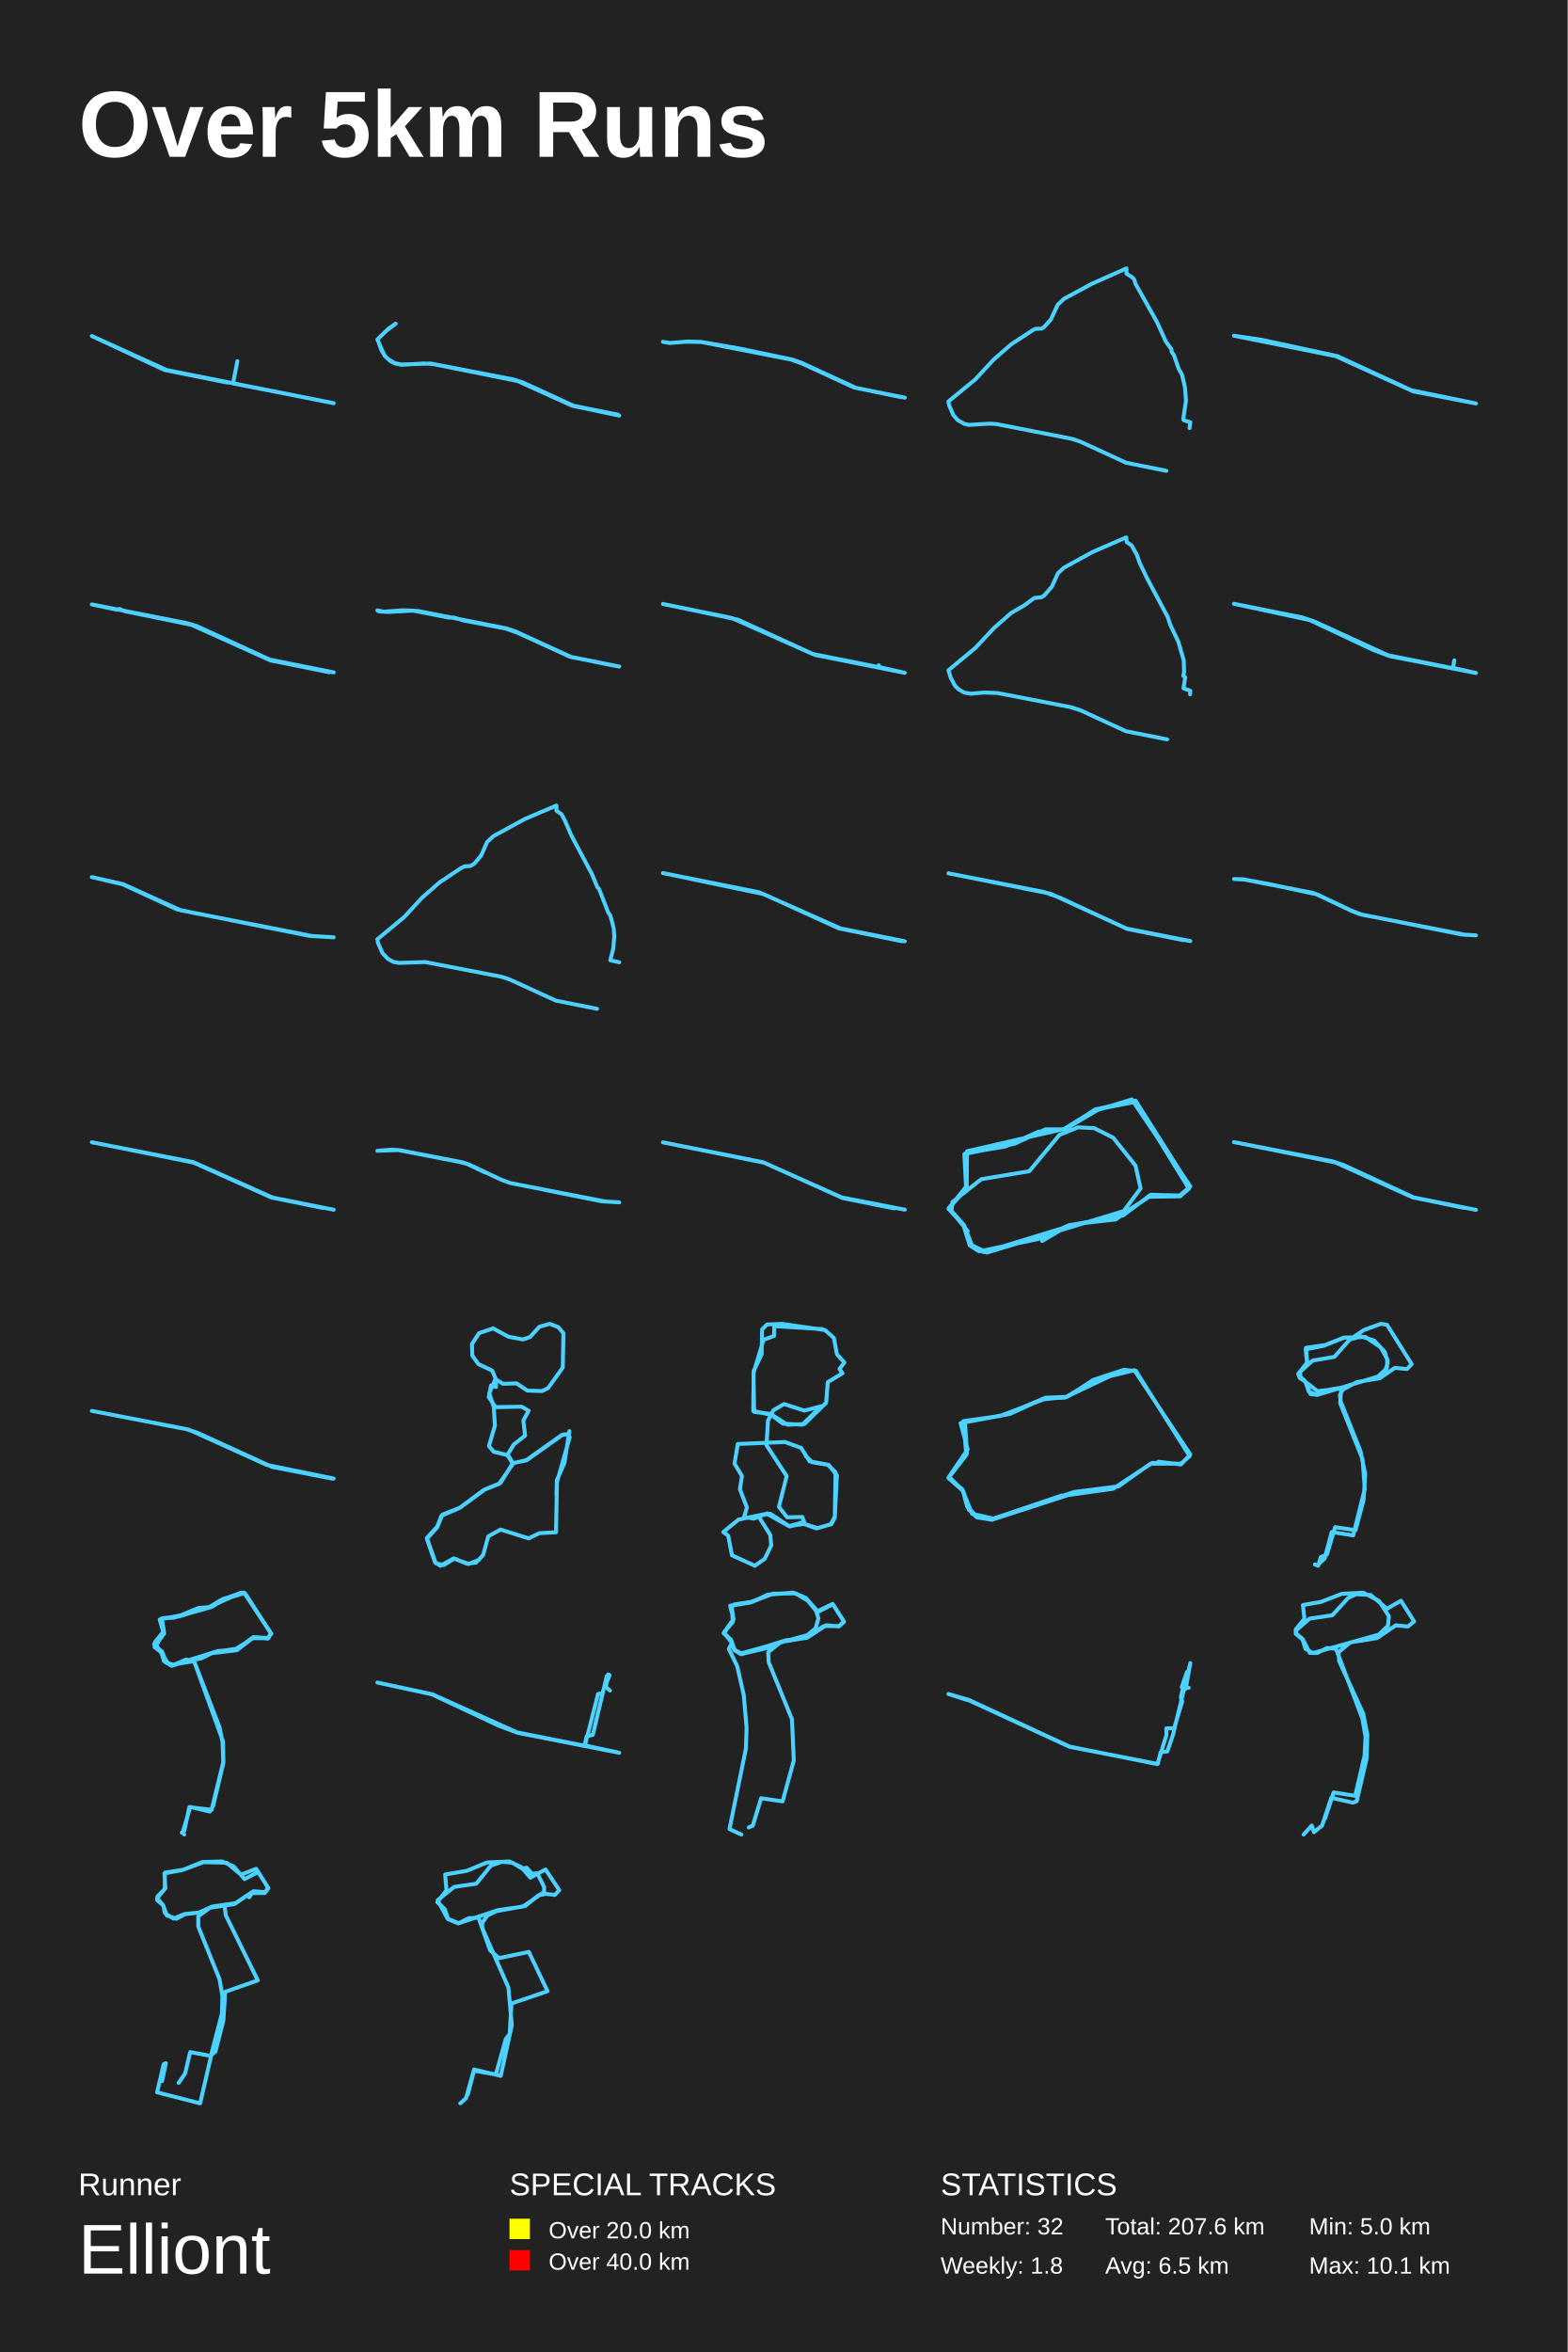
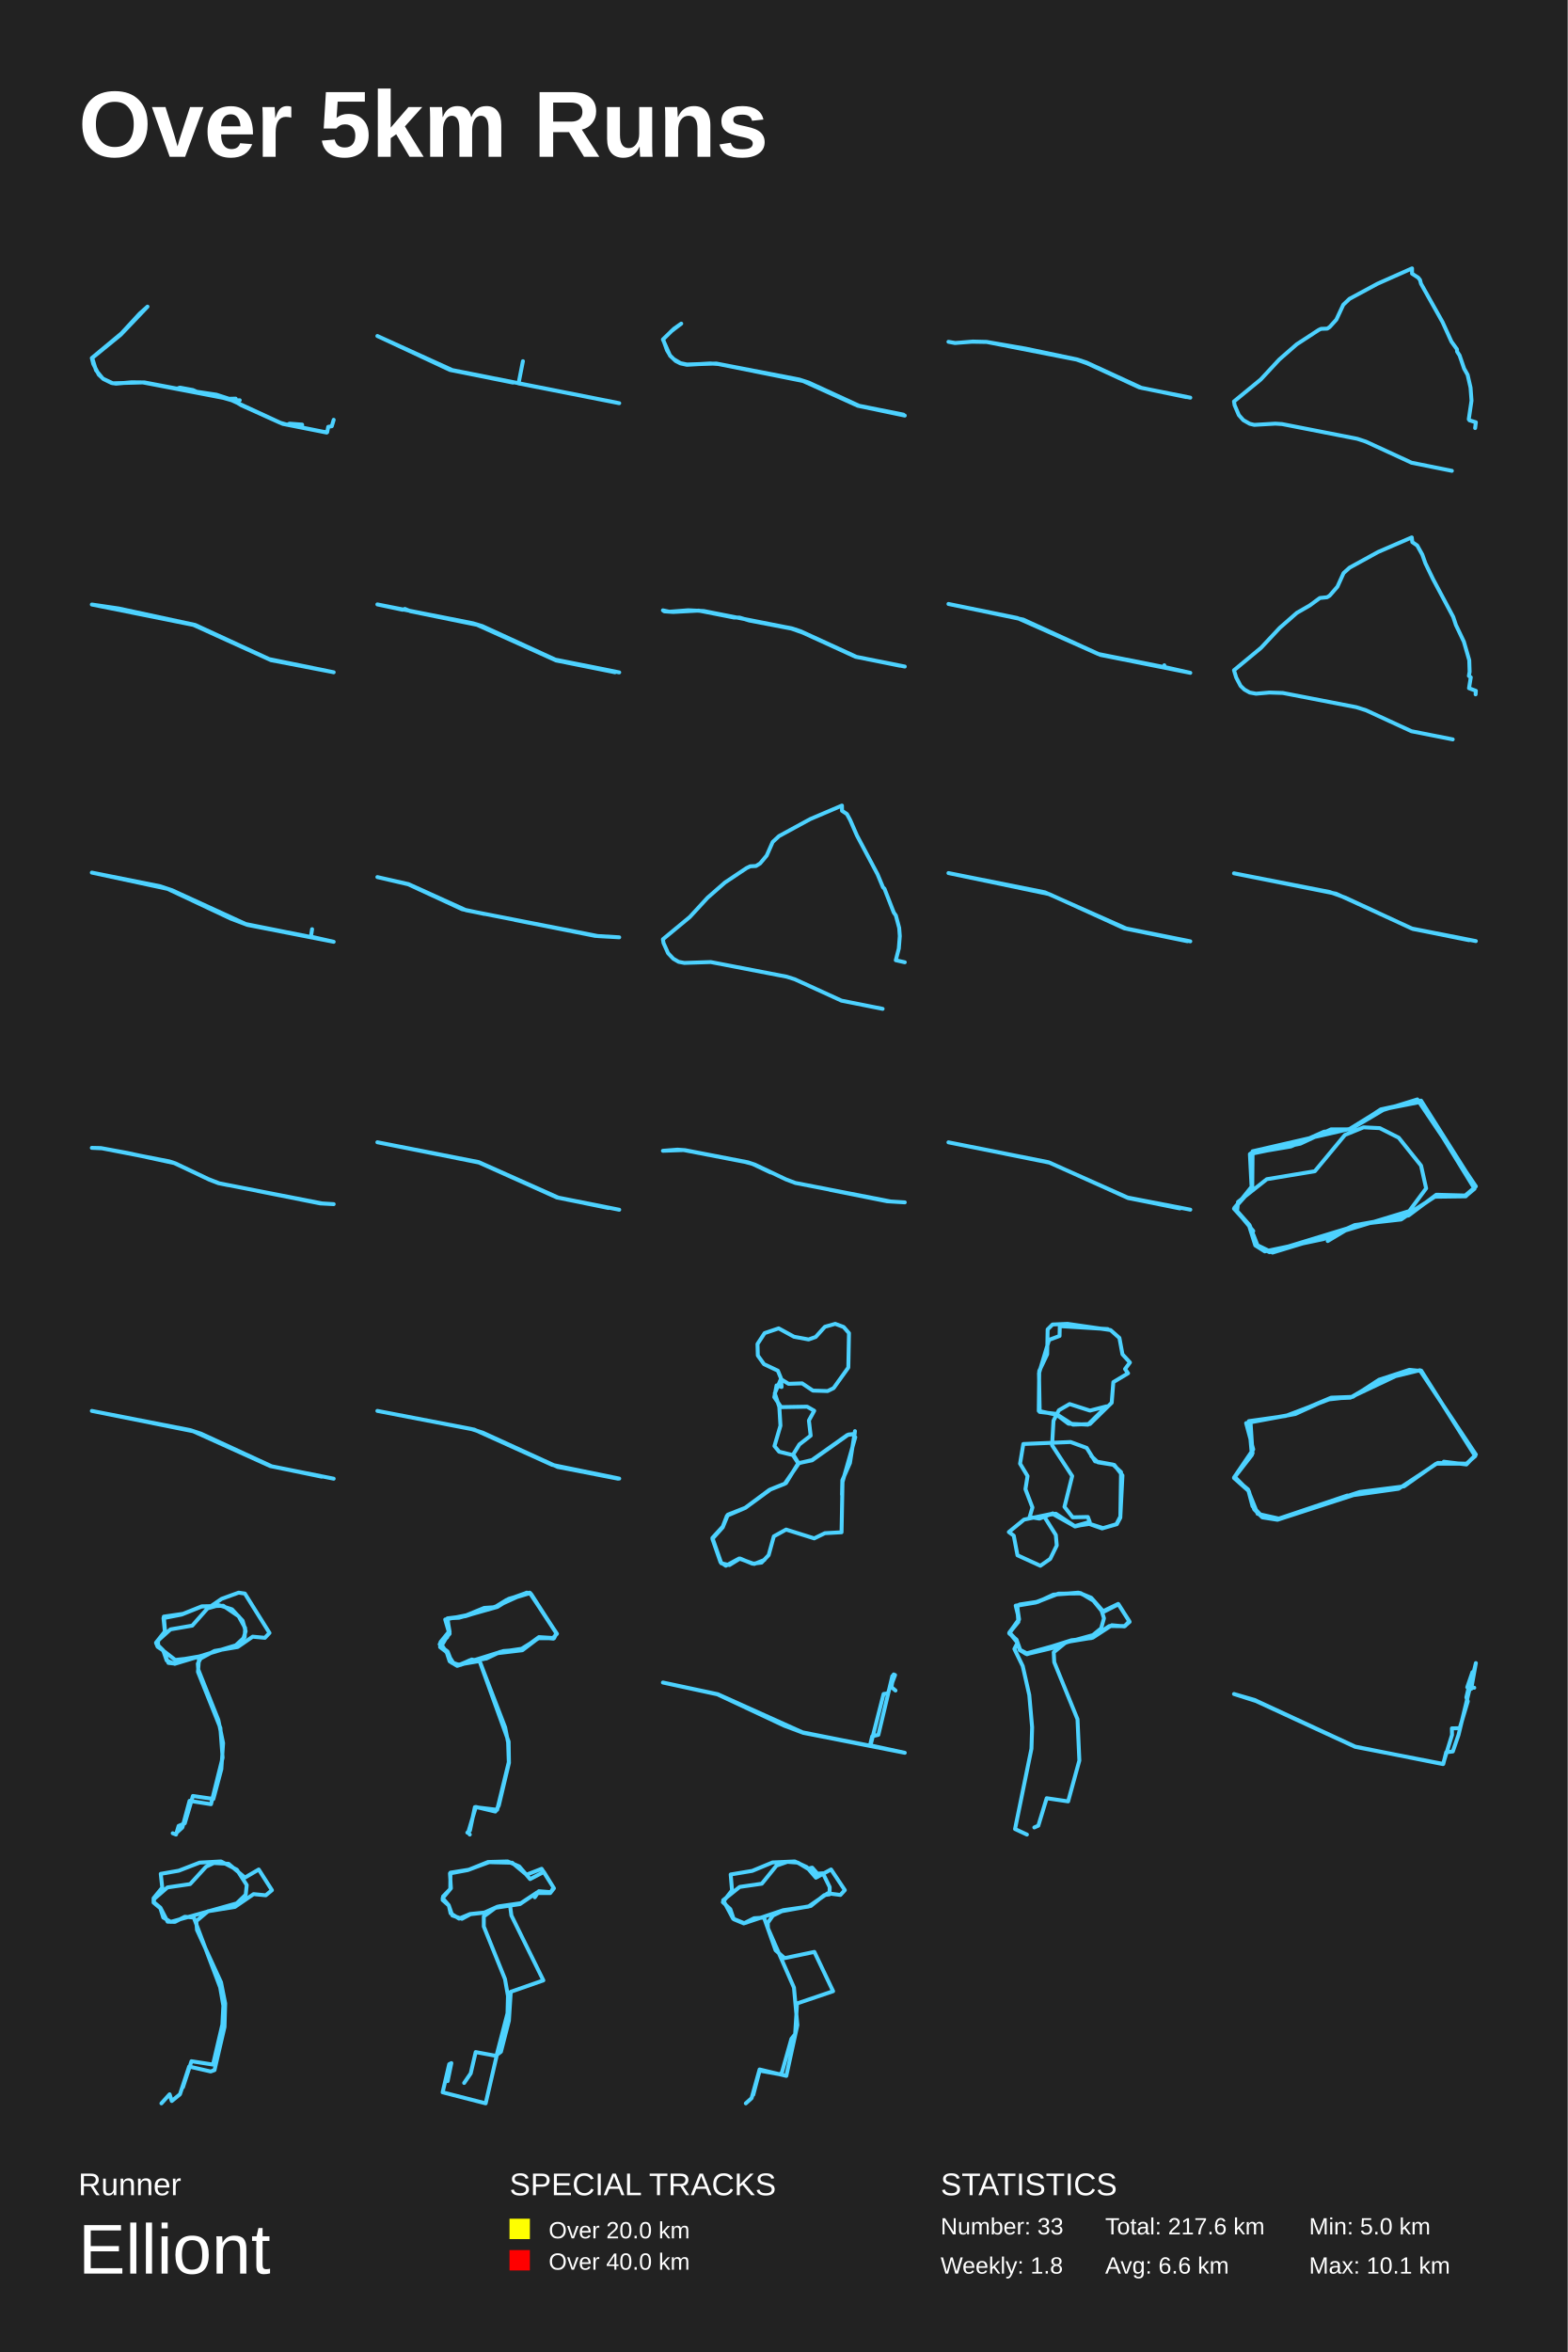
<svg xmlns="http://www.w3.org/2000/svg" baseProfile="full" height="300mm" version="1.1" viewBox="0,0,200,300" width="200mm">
  <defs />
  <rect fill="#222222" height="300" width="200" x="0" y="0" />
  <text fill="#FFFFFF" style="font-size:12px; font-family:Arial; font-weight:bold;" x="10" y="20">Over 5km Runs</text>
  <text fill="#FFFFFF" style="font-size:4px; font-family:Arial" x="10" y="280">Runner</text>
  <text fill="#FFFFFF" style="font-size:9px; font-family:Arial" x="10" y="290">Elliont</text>
  <text fill="#FFFFFF" style="font-size:4px; font-family:Arial" x="65" y="280">SPECIAL TRACKS</text>
  <rect fill="yellow" height="2.6" width="2.6" x="65" y="283" />
  <text fill="#FFFFFF" style="font-size:3px; font-family:Arial" x="70" y="285.5">Over 20.0 km</text>
  <rect fill="red" height="2.6" width="2.6" x="65" y="287" />
  <text fill="#FFFFFF" style="font-size:3px; font-family:Arial" x="70" y="289.5">Over 40.0 km</text>
  <text fill="#FFFFFF" style="font-size:4px; font-family:Arial" x="120" y="280">STATISTICS</text>
-   <text fill="#FFFFFF" style="font-size:3px; font-family:Arial" x="120" y="285">Number: 32</text>
+   <text fill="#FFFFFF" style="font-size:3px; font-family:Arial" x="120" y="285">Number: 33</text>
  <text fill="#FFFFFF" style="font-size:3px; font-family:Arial" x="120" y="290">Weekly: 1.8</text>
-   <text fill="#FFFFFF" style="font-size:3px; font-family:Arial" x="141" y="285">Total: 207.6 km</text>
-   <text fill="#FFFFFF" style="font-size:3px; font-family:Arial" x="141" y="290">Avg: 6.5 km</text>
+   <text fill="#FFFFFF" style="font-size:3px; font-family:Arial" x="141" y="285">Total: 217.6 km</text>
+   <text fill="#FFFFFF" style="font-size:3px; font-family:Arial" x="141" y="290">Avg: 6.6 km</text>
  <text fill="#FFFFFF" style="font-size:3px; font-family:Arial" x="167" y="285">Min: 5.0 km</text>
  <text fill="#FFFFFF" style="font-size:3px; font-family:Arial" x="167" y="290">Max: 10.1 km</text>
-   <polyline fill="none" points="30.284,46.068 29.727,48.905 42.571,51.428 21.265,47.203 11.714,42.858 20.974,47.188 29.018,48.8" stroke="#4DD2FF" stroke-linecap="round" stroke-linejoin="round" stroke-width="0.5" />
-   <polyline fill="none" points="78.827,52.886 73.169,51.756 66.733,48.793 65.532,48.406 54.959,46.369 51.21,46.491 50.38,46.318 49.525,45.809 49.076,45.361 48.661,44.669 48.169,43.284 49.24,42.225 50.484,41.278 49.542,41.939 48.143,43.294 49.059,45.371 49.776,46.043 50.372,46.349 51.21,46.532 54.147,46.359 55.209,46.43 66.025,48.599 73.005,51.756 79.0,53.008" stroke="#4DD2FF" stroke-linecap="round" stroke-linejoin="round" stroke-width="0.5" />
-   <polyline fill="none" points="115.429,50.722 109.207,49.477 102.181,46.24 101.023,45.855 94.418,44.467 89.439,43.608 87.682,43.564 85.459,43.751 84.571,43.597 85.384,43.751 87.589,43.586 89.457,43.619 100.92,45.866 102.256,46.339 108.917,49.411 114.896,50.645" stroke="#4DD2FF" stroke-linecap="round" stroke-linejoin="round" stroke-width="0.5" />
-   <polyline fill="none" points="148.797,60.054 143.661,59.023 137.838,56.336 136.729,55.968 127.136,54.091 126.277,54.036 123.592,54.192 123.006,54.054 122.187,53.585 121.617,52.941 121.078,51.68 121.0,51.202 124.411,48.405 126.769,45.865 128.993,43.923 131.796,42.092 132.108,41.944 132.896,41.917 133.201,41.714 134.059,40.766 134.942,38.871 135.738,38.116 139.305,36.192 143.715,34.232 143.715,34.904 144.496,35.41 144.73,35.705 144.855,36.183 147.611,41.089 148.743,43.573 149.453,44.558 149.461,44.843 149.781,45.331 150.358,47.015 150.803,47.806 151.178,49.444 151.303,51.101 150.952,53.475 151.045,53.613 151.857,53.861 151.763,54.597" stroke="#4DD2FF" stroke-linecap="round" stroke-linejoin="round" stroke-width="0.5" />
-   <polyline fill="none" points="188.286,51.463 180.053,49.781 170.613,45.425 160.868,43.326 157.429,42.823 170.393,45.425 180.297,49.925 188.078,51.42" stroke="#4DD2FF" stroke-linecap="round" stroke-linejoin="round" stroke-width="0.5" />
-   <polyline fill="none" points="42.571,85.764 34.414,84.133 25.091,79.855 23.902,79.497 11.714,77.093 14.955,77.78 15.222,77.665 15.939,77.966 24.424,79.697 34.523,84.247 42.025,85.75" stroke="#4DD2FF" stroke-linecap="round" stroke-linejoin="round" stroke-width="0.5" />
-   <polyline fill="none" points="79,85.019 72.832,83.784 65.719,80.519 64.652,80.165 53.365,77.937 51.381,77.838 48.966,78.025 48.143,77.849 48.321,77.981 49.453,78.058 52.719,77.882 57.203,78.764 57.923,78.775 59.168,79.151 64.531,80.177 66.019,80.706 72.72,83.773 78.364,84.909" stroke="#4DD2FF" stroke-linecap="round" stroke-linejoin="round" stroke-width="0.5" />
-   <polyline fill="none" points="111.854,85.043 103.666,83.412 93.348,78.824 84.571,77.035 94.106,79.026 103.984,83.542 115.429,85.822 112.112,85.072 112.112,84.855" stroke="#4DD2FF" stroke-linecap="round" stroke-linejoin="round" stroke-width="0.5" />
-   <polyline fill="none" points="148.905,94.309 143.641,93.269 137.846,90.599 136.604,90.203 127.232,88.39 125.522,88.334 123.819,88.482 123.007,88.334 122.336,87.957 121.843,87.487 121.281,86.42 121.0,85.49 124.444,82.636 126.834,80.085 129.021,78.17 130.669,77.222 131.957,76.274 132.871,76.181 133.199,75.979 134.199,74.828 134.98,73.097 135.745,72.406 139.4,70.399 143.68,68.548 143.75,69.147 144.375,69.579 145.023,70.74 145.422,71.854 146.406,73.889 148.967,78.686 149.311,79.717 150.326,81.844 151.014,84.21 151.061,85.683 150.967,86.217 151.209,86.392 150.982,87.782 151.857,88.113 151.826,88.565" stroke="#4DD2FF" stroke-linecap="round" stroke-linejoin="round" stroke-width="0.5" />
-   <polyline fill="none" points="185.256,85.212 177.06,83.573 167.673,79.27 166.146,78.757 157.429,77.016 167.102,79.094 175.185,82.9 177.284,83.69 188.286,85.841 185.38,85.183 185.529,84.232" stroke="#4DD2FF" stroke-linecap="round" stroke-linejoin="round" stroke-width="0.5" />
-   <polyline fill="none" points="29.266,117.343 39.488,119.371 42.571,119.554 39.881,119.403 23.034,116.103 15.686,112.77 11.714,111.874 15.64,112.791 22.531,115.973 25.368,116.577" stroke="#4DD2FF" stroke-linecap="round" stroke-linejoin="round" stroke-width="0.5" />
-   <polyline fill="none" points="76.174,128.679 70.923,127.633 64.957,124.904 63.936,124.58 54.242,122.711 50.882,122.822 50.152,122.683 49.469,122.285 48.802,121.582 48.221,120.277 48.143,119.805 51.573,116.965 53.842,114.503 56.079,112.55 58.811,110.727 59.289,110.496 60.019,110.459 60.538,110.135 61.385,109.126 62.147,107.396 62.955,106.646 66.927,104.481 70.985,102.75 70.993,103.416 71.621,103.833 72.037,104.601 72.893,106.563 75.53,111.523 76.221,113.18 76.41,113.356 77.595,116.391 77.862,116.77 78.286,118.353 78.364,119.398 78.239,120.99 77.854,122.479 79,122.739" stroke="#4DD2FF" stroke-linecap="round" stroke-linejoin="round" stroke-width="0.5" />
-   <polyline fill="none" points="115.429,120.069 107.248,118.43 96.873,113.817 84.571,111.36 97.421,114.047 107.016,118.416 115.051,120.054" stroke="#4DD2FF" stroke-linecap="round" stroke-linejoin="round" stroke-width="0.5" />
-   <polyline fill="none" points="151.857,120.037 143.678,118.43 135.222,114.506 133.22,113.781 121.0,111.392 134.016,113.994 143.823,118.487 150.989,119.923" stroke="#4DD2FF" stroke-linecap="round" stroke-linejoin="round" stroke-width="0.5" />
-   <polyline fill="none" points="178.541,117.609 186.565,119.212 188.286,119.304 186.806,119.212 173.689,116.649 172.28,116.098 168.066,114.095 167.322,113.853 158.725,112.183 157.429,112.125 158.576,112.15 161.926,112.768 167.953,114.07 172.436,116.19 173.583,116.633 174.83,116.883" stroke="#4DD2FF" stroke-linecap="round" stroke-linejoin="round" stroke-width="0.5" />
-   <polyline fill="none" points="42.571,154.304 34.792,152.757 24.649,148.228 11.714,145.696 24.673,148.284 34.624,152.743 41.187,154.079" stroke="#4DD2FF" stroke-linecap="round" stroke-linejoin="round" stroke-width="0.5" />
-   <polyline fill="none" points="69.465,151.769 76.748,153.224 79.0,153.363 77.227,153.255 65.039,150.886 63.851,150.437 59.878,148.549 58.991,148.255 50.98,146.707 50.008,146.637 48.143,146.784 50.789,146.691 58.65,148.208 59.602,148.471 61.874,149.547" stroke="#4DD2FF" stroke-linecap="round" stroke-linejoin="round" stroke-width="0.5" />
-   <polyline fill="none" points="115.429,154.294 107.412,152.743 97.338,148.244 84.571,145.706 97.481,148.301 107.496,152.814 114.1,154.139" stroke="#4DD2FF" stroke-linecap="round" stroke-linejoin="round" stroke-width="0.5" />
-   <polyline fill="none" points="132.954,158.293 136.278,156.309 143.269,155.037 146.808,152.391 150.649,152.493 151.685,151.628 144.866,140.537 140.248,141.453 135.846,144.047 133.386,144.047 129.459,145.879 123.028,147.202 123.244,151.374 121.0,154.172 122.899,156.258 123.719,158.853 124.927,159.616 132.437,158.039 136.407,156.258 142.19,155.495 147.024,152.391 150.433,152.544 151.814,151.374 144.866,140.384 139.73,141.504 135.932,143.997 132.48,144.353 128.25,146.235 123.158,147.1 123.287,151.628 121.0,154.172 123.028,156.36 124.064,159.005 125.531,159.717 137.356,156.105 142.319,155.546 146.592,152.646 150.562,152.595 151.857,151.323 144.391,140.232 139.299,141.809 135.76,143.997 123.374,146.846 123.33,151.374 121.043,154.07 122.985,156.258 123.719,158.7 125.92,159.768 143.355,154.477 145.513,151.577 144.866,148.677 142.017,145.116 139.601,143.895 137.529,143.793 135.155,144.76 131.314,149.39 125.186,150.407 121.518,153.307 121.388,154.528 123.46,157.021" stroke="#4DD2FF" stroke-linecap="round" stroke-linejoin="round" stroke-width="0.5" />
-   <polyline fill="none" points="188.286,154.323 180.377,152.743 171.368,148.583 170.004,148.131 157.429,145.677 170.362,148.272 180.198,152.715 186.766,154.069" stroke="#4DD2FF" stroke-linecap="round" stroke-linejoin="round" stroke-width="0.5" />
-   <polyline fill="none" points="42.571,188.595 34.003,186.84 24.079,182.351 11.714,179.962 23.676,182.264 25.165,182.739 34.723,187.113 42.425,188.609" stroke="#4DD2FF" stroke-linecap="round" stroke-linejoin="round" stroke-width="0.5" />
-   <polyline fill="none" points="70.994,190.651 71.035,188.804 72.004,186.61 72.643,182.54 72.602,182.915 71.674,183.031 67.159,186.235 65.448,186.639 64.767,185.513 65.551,184.243 66.994,183.117 66.767,181.183 67.448,179.942 66.54,179.423 63.221,179.48 62.355,178.21 62.644,176.709 63.283,176.911 63.221,175.93 64.169,176.507 65.901,176.449 67.283,177.373 69.159,177.431 69.922,177.055 71.798,174.429 71.881,170.041 71.2,169.261 70.128,168.857 68.808,169.232 67.633,170.531 66.726,170.849 64.87,170.503 62.912,169.435 61.118,170.041 60.211,171.426 60.252,172.899 61.035,173.996 62.809,174.833 63.221,175.843 62.417,177.719 62.994,179.451 63.138,181.847 62.376,184.445 62.973,185.167 64.726,185.6 65.406,186.639 63.839,189.179 61.901,189.958 58.664,192.325 56.314,193.335 55.778,194.721 54.458,196.164 55.592,199.397 56.623,199.628 57.984,198.791 59.571,199.455 60.726,199.31 61.633,198.358 62.293,195.962 63.86,195.096 67.448,196.222 68.808,195.558 70.932,195.443 71.056,189.035 72.685,183.319 72.437,182.915 71.819,182.973 67.18,186.264 65.51,186.61 63.675,189.266 61.716,190.045 58.644,192.325 56.437,193.191 55.778,194.808 54.458,196.28 55.489,199.252 56.169,199.714 57.86,198.791 59.798,199.483 61.097,198.964" stroke="#4DD2FF" stroke-linecap="round" stroke-linejoin="round" stroke-width="0.5" />
-   <polyline fill="none" points="102.804,185.727 103.639,186.52 105.726,186.854 106.77,188.19 106.502,193.451 105.995,194.412 104.175,194.954 102.386,194.328 100.716,194.704 97.882,193.034 96.182,193.702 94.93,193.493 95.288,192.282 94.393,189.944 94.661,188.274 93.707,186.687 94.125,184.182 100.149,183.931 102.207,184.683 103.281,186.395 105.577,186.812 106.591,187.773 106.502,193.577 106.054,194.412 104.295,194.913 102.595,194.37 100.656,194.662 97.823,193.076 94.214,193.827 92.275,195.414 92.902,195.873 93.379,198.378 96.302,199.714 97.554,198.837 98.389,197.126 98.27,195.79 96.719,193.326 98.27,193.076 100.686,194.662 102.595,194.119 102.356,193.493 100.418,193.535 99.374,192.199 100.358,188.274 97.793,184.349 97.972,181.217 98.658,179.881 100.03,179.088 102.625,179.923 104.742,179.38 102.356,181.718 99.881,181.593 98.389,180.466 96.093,179.964 96.153,174.87 97.167,172.741 97.226,169.567 97.853,168.941 99.761,168.857 105.249,169.651 106.382,170.653 106.77,172.741 107.725,173.785 107.098,174.62 107.486,175.163 105.607,176.29 105.398,178.921 102.625,181.635 100.447,181.718 98.3,180.34 96.212,180.09 96.123,175.163 97.405,170.903 98.747,170.402 98.777,169.149 104.891,169.525" stroke="#4DD2FF" stroke-linecap="round" stroke-linejoin="round" stroke-width="0.5" />
-   <polyline fill="none" points="147.769,186.442 150.652,186.797 151.857,185.529 144.713,174.773 139.721,175.991 135.848,178.274 133.438,178.375 127.585,180.608 122.894,181.267 123.281,185.58 121.0,188.522 122.894,190.196 123.582,192.53 124.615,193.545 126.552,193.849 136.235,190.704 142.002,189.892 146.994,186.594 150.652,186.696 151.771,185.732 144.885,174.824 142.992,174.874 136.02,178.172 132.835,178.527 128.833,180.354 122.549,181.521 123.453,184.869 121.0,188.471 122.808,189.993 123.367,192.124 124.658,193.494 126.552,193.748 137.053,190.298 142.69,189.588 146.779,186.696 150.695,186.696 151.771,185.63 144.885,174.874 143.379,174.722 139.506,175.991 136.149,178.172 133.395,178.274 128.23,180.455 123.109,181.369 123.367,185.377 121.086,188.37 122.808,190.095 124.013,193.088 126.724,193.697 135.46,190.754" stroke="#4DD2FF" stroke-linecap="round" stroke-linejoin="round" stroke-width="0.5" />
-   <polyline fill="none" points="168.356,199.38 168.984,198.806 169.897,195.412 172.634,195.842 174.114,189.915 173.83,186.115 170.971,178.968 171.093,177.367 173.08,176.291 176.04,175.789 177.946,174.474 179.508,174.618 180.096,173.996 176.953,168.977 176.162,168.857 173.993,169.646 172.634,170.578 171.458,170.602 169.066,171.558 166.612,171.917 166.774,173.781 165.619,175.239 165.821,175.765 166.511,176.219 167.2,177.821 168.072,177.916 175.858,175.574 176.73,174.809 177.054,173.781 176.669,172.443 175.311,170.985 173.648,170.459 172.188,170.865 170.242,173.064 167.464,173.542 165.862,174.976 165.903,175.765 168.072,177.438 170.546,177.175 175.797,175.574 176.933,174.522 176.993,173.375 176.162,171.869 174.195,170.53 171.458,170.626 168.883,171.654 166.572,172.108 166.754,173.877 165.639,175.335 166.531,176.219 166.977,177.51 168.011,177.94 169.228,177.319 171.478,176.936 170.951,177.916 171.012,178.681 173.567,185.087 174.175,188.051 173.952,191.373 172.938,195.173 170.323,194.791 169.289,198.28 168.498,198.615 168.173,199.714 167.748,199.547" stroke="#4DD2FF" stroke-linecap="round" stroke-linejoin="round" stroke-width="0.5" />
-   <polyline fill="none" points="23.505,234.0 23.296,233.754 24.279,230.476 26.767,231.067 27.206,230.303 28.502,224.857 28.46,222.146 24.759,211.893 23.756,211.671 22.334,212.361 21.456,212.188 19.804,209.625 20.933,208.393 20.662,206.421 22.125,206.347 27.017,204.967 28.606,203.981 31.22,203.192 34.586,208.344 34.168,209.009 32.328,208.836 30.363,210.266 27.373,210.71 25.617,211.548 23.38,211.843 22.021,212.41 21.142,212.041 20.641,210.66 19.846,210.069 19.846,209.601 20.933,208.146 20.641,206.446 22.94,206.15 26.955,204.868 30.76,203.143 31.345,203.34 34.565,208.344 34.251,208.96 32.474,208.836 29.903,210.439 27.812,210.586 22.125,212.361 21.247,212.115 20.682,210.66 19.846,210.02 20.912,208.196 20.662,206.421 22.857,206.15 26.787,204.942 28.188,204.079 30.802,203.143 31.283,203.34 34.544,208.319 34.23,208.935 32.328,208.812 30.3,210.291 27.352,210.71 25.24,211.622 23.505,211.769 22.167,212.386 21.184,212.016 20.662,210.66 19.825,210.044 19.804,209.625 20.641,208.812 19.658,209.724 20.578,210.808 20.996,211.942 21.895,212.484 27.101,210.858 30.216,210.488 32.223,208.96 34.084,208.96 34.628,208.393 31.136,203.143 28.481,203.932 26.829,204.991 25.345,205.09 23.066,206.027 20.369,206.569 20.829,208.146 19.763,209.453 19.721,210.093 20.557,210.734 20.933,211.893 21.728,212.386 24.759,211.868 28.021,220.346 28.397,222.269 28.481,224.758 26.997,230.845 24.153,230.5 23.526,233.482 23.191,233.754" stroke="#4DD2FF" stroke-linecap="round" stroke-linejoin="round" stroke-width="0.5" />
-   <polyline fill="none" points="77.815,215.628 77.295,215.189 77.588,213.572 76.856,215.989 76.297,216.068 74.632,222.598 74.445,222.645 65.962,220.965 55.148,216.099 48.143,214.608 55.095,216.115 63.631,220.118 66.055,221.028 79.0,223.571 74.565,222.614 74.845,221.468 75.631,221.279 77.415,213.776 77.761,213.65 77.295,214.875" stroke="#4DD2FF" stroke-linecap="round" stroke-linejoin="round" stroke-width="0.5" />
-   <polyline fill="none" points="95.523,233.093 96.036,232.867 97.105,229.365 99.84,229.768 101.271,224.554 101.036,219.29 98.066,212.01 98.002,210.75 99.605,209.441 102.981,208.886 105.417,207.299 107.02,207.451 107.682,206.871 106.25,204.629 104.327,205.612 102.789,203.823 101.143,203.143 98.066,203.395 95.972,204.327 93.151,204.805 93.579,206.569 92.339,208.357 93.258,209.138 93.728,210.448 94.69,210.952 98.194,210.121 100.224,209.239 102.895,208.886 105.096,207.4 107.02,207.425 107.661,206.821 106.272,204.629 104.348,205.561 102.789,203.798 101.271,203.168 97.959,203.395 96.015,204.302 93.686,204.654 93.365,204.906 93.536,206.644 92.339,208.231 93.216,209.138 93.664,210.473 94.583,211.002 100.267,209.214 102.81,208.937 105.118,207.4 107.105,207.4 107.639,206.77 106.229,204.579 104.242,205.536 102.767,203.798 101.464,203.244 98.6,203.269 95.801,204.327 93.643,204.654 93.344,204.881 93.493,206.871 92.318,208.307 93.28,209.189 93.707,210.473 94.412,210.927 103.002,208.559 104.049,207.702 104.413,206.418 104.113,205.46 103.066,204.176 101.421,203.193 98.579,203.294 95.716,204.402 93.322,204.805 93.579,206.518 92.339,208.257 93.386,209.541 92.98,210.322 94.049,212.514 94.882,216.192 95.246,220.323 95.16,223.043 93.066,233.295 94.583,234.0" stroke="#4DD2FF" stroke-linecap="round" stroke-linejoin="round" stroke-width="0.5" />
-   <polyline fill="none" points="151.654,215.275 150.759,215.215 151.418,213.283 150.64,216.51 150.826,217.008 149.795,220.434 148.798,220.454 148.815,221.29 147.666,225.015 136.462,222.784 123.619,216.829 121.0,216.072 123.805,216.968 136.445,222.804 147.7,224.995 148.072,223.501 148.917,223.402 149.643,221.29 151.857,212.128 151.266,215.414" stroke="#4DD2FF" stroke-linecap="round" stroke-linejoin="round" stroke-width="0.5" />
-   <polyline fill="none" points="166.308,234.0 167.351,232.845 167.628,233.699 168.672,232.845 169.843,229.305 172.591,229.933 173.081,229.757 174.359,224.259 174.444,221.246 173.911,218.559 170.844,211.881 170.759,210.751 172.25,209.495 175.679,208.943 178.065,207.311 179.62,207.462 180.408,206.809 178.725,204.172 176.957,205.202 174.87,203.444 172.996,203.344 171.995,203.821 169.971,206.03 167.075,206.457 165.392,207.914 165.307,208.391 166.18,209.119 166.542,210.299 167.5,210.851 175.914,208.491 177.064,207.386 177.191,206.156 175.935,204.197 173.911,203.143 171.185,203.294 168.523,204.323 166.223,204.725 166.414,206.482 165.307,207.838 165.307,208.315 166.18,209.043 167.096,210.826 168.033,210.851 169.29,210.198 170.44,210.299 173.805,219.212 174.21,221.547 174.082,223.957 172.889,229.054 170.142,228.627 169.055,231.941" stroke="#4DD2FF" stroke-linecap="round" stroke-linejoin="round" stroke-width="0.5" />
-   <polyline fill="none" points="22.787,265.683 23.622,264.464 24.259,261.744 26.904,262.237 28.316,256.797 28.376,254.593 27.998,252.436 25.293,245.729 25.293,244.44 26.785,243.338 29.908,242.869 31.976,241.462 33.767,241.462 34.244,240.852 32.673,238.367 30.743,239.117 28.913,237.593 25.969,237.522 23.244,238.531 20.977,238.953 21.096,240.852 20.042,242.118 20.818,243.009 21.275,244.323 22.508,244.745 23.602,244.158 25.452,243.947 27.262,243.15 30.027,242.752 32.116,241.368 31.797,242.001 32.314,241.227 33.846,241.345 34.184,240.758 32.951,238.765 31.201,239.68 29.808,238.062 28.336,237.429 25.83,237.499 23.383,238.484 21.036,238.859 21.016,240.946 20.101,241.884 20.042,242.353 20.837,243.056 21.056,244.041 22.13,244.721 23.543,244.135 25.373,243.947 27.043,243.197 28.635,242.986 28.814,244.323 32.891,252.6 28.734,254.054 28.495,257.735 27.481,261.697 26.964,262.096 25.532,268.286 20.042,266.879 20.877,263.292 21.156,263.151 20.678,265.449" stroke="#4DD2FF" stroke-linecap="round" stroke-linejoin="round" stroke-width="0.5" />
-   <polyline fill="none" points="58.72,268.286 59.458,267.621 60.478,263.962 63.886,264.781 65.297,258.307 64.863,253.523 61.542,245.949 61.52,245.258 62.171,244.337 63.322,243.774 67.012,243.109 68.726,241.727 69.399,241.625 69.421,240.704 68.553,238.938 67.858,238.989 67.185,238.222 66.621,238.35 65.362,237.582 64.016,237.48 62.627,237.966 60.761,240.269 57.939,240.678 55.834,242.367 57.092,244.721 58.525,245.31 63.495,243.646 66.708,243.186 69.16,241.497 70.788,241.702 71.353,241.088 69.595,238.452 67.663,239.501 66.491,238.145 64.971,237.429 62.128,237.557 59.545,238.631 56.789,239.092 56.962,241.113 55.79,242.623 56.745,243.518 57.179,244.798 58.46,245.335 59.784,244.67 61.043,244.593 62.519,248.764 63.669,249.762 67.467,248.968 69.855,253.983 65.254,255.544 65.015,259.459 64.537,260.047 63.322,264.371 63.061,264.576 60.478,264.115 59.675,267.186" stroke="#4DD2FF" stroke-linecap="round" stroke-linejoin="round" stroke-width="0.5" />
+   <polyline fill="none" points="41.682,55.176 36.08,54.069 29.579,51.063 28.481,50.747 18.223,48.779 14.39,48.888 13.123,48.295 12.251,47.237 11.765,45.655 15.396,42.699 18.818,39.11 17.812,40.01 15.497,42.521 11.714,45.665 11.899,46.417 12.603,47.791 13.199,48.344 14.23,48.849 14.801,48.938 16.78,48.76 18.433,48.779 22.593,49.57 22.953,49.442 24.606,49.748 25.101,49.966 27.608,50.342 29.227,50.866 30.066,50.846 30.049,51.073 30.586,51.053 30.183,51.32 30.796,51.696 35.711,53.911 36.65,54.177 36.944,54.039 38.545,54.158 38.545,54.533 41.263,55.077 41.741,55.127 41.875,54.444 42.328,54.365 42.571,53.545" stroke="#4DD2FF" stroke-linecap="round" stroke-linejoin="round" stroke-width="0.5" />
+   <polyline fill="none" points="66.713,46.068 66.156,48.905 79.0,51.428 57.694,47.203 48.143,42.858 57.403,47.188 65.446,48.8" stroke="#4DD2FF" stroke-linecap="round" stroke-linejoin="round" stroke-width="0.5" />
+   <polyline fill="none" points="115.256,52.886 109.598,51.756 103.162,48.793 101.961,48.406 91.387,46.369 87.638,46.491 86.809,46.318 85.954,45.809 85.504,45.361 85.09,44.669 84.597,43.284 85.669,42.225 86.912,41.278 85.971,41.939 84.571,43.294 85.487,45.371 86.204,46.043 86.8,46.349 87.638,46.532 90.575,46.359 91.638,46.43 102.453,48.599 109.433,51.756 115.429,53.008" stroke="#4DD2FF" stroke-linecap="round" stroke-linejoin="round" stroke-width="0.5" />
+   <polyline fill="none" points="151.857,50.722 145.635,49.477 138.61,46.24 137.452,45.855 130.847,44.467 125.867,43.608 124.111,43.564 121.888,43.751 121.0,43.597 121.813,43.751 124.018,43.586 125.886,43.619 137.349,45.866 138.685,46.339 145.346,49.411 151.325,50.645" stroke="#4DD2FF" stroke-linecap="round" stroke-linejoin="round" stroke-width="0.5" />
+   <polyline fill="none" points="185.226,60.054 180.089,59.023 174.266,56.336 173.158,55.968 163.564,54.091 162.705,54.036 160.02,54.192 159.435,54.054 158.615,53.585 158.045,52.941 157.507,51.68 157.429,51.202 160.84,48.405 163.197,45.865 165.422,43.923 168.224,42.092 168.537,41.944 169.325,41.917 169.629,41.714 170.488,40.766 171.37,38.871 172.166,38.116 175.734,36.192 180.144,34.232 180.144,34.904 180.925,35.41 181.159,35.705 181.284,36.183 184.039,41.089 185.171,43.573 185.881,44.558 185.889,44.843 186.209,45.331 186.787,47.015 187.232,47.806 187.607,49.444 187.731,51.101 187.38,53.475 187.474,53.613 188.286,53.861 188.192,54.597" stroke="#4DD2FF" stroke-linecap="round" stroke-linejoin="round" stroke-width="0.5" />
+   <polyline fill="none" points="42.571,85.749 34.339,84.067 24.899,79.711 15.154,77.612 11.714,77.108 24.679,79.711 34.583,84.21 42.364,85.706" stroke="#4DD2FF" stroke-linecap="round" stroke-linejoin="round" stroke-width="0.5" />
+   <polyline fill="none" points="79,85.764 70.843,84.133 61.52,79.855 60.33,79.497 48.143,77.093 51.384,77.78 51.651,77.665 52.367,77.966 60.852,79.697 70.952,84.247 78.454,85.75" stroke="#4DD2FF" stroke-linecap="round" stroke-linejoin="round" stroke-width="0.5" />
+   <polyline fill="none" points="115.429,85.019 109.261,83.784 102.148,80.519 101.081,80.165 89.794,77.937 87.81,77.838 85.395,78.025 84.571,77.849 84.749,77.981 85.882,78.058 89.148,77.882 93.631,78.764 94.352,78.775 95.597,79.151 100.959,80.177 102.447,80.706 109.149,83.773 114.792,84.909" stroke="#4DD2FF" stroke-linecap="round" stroke-linejoin="round" stroke-width="0.5" />
+   <polyline fill="none" points="148.283,85.043 140.094,83.412 129.776,78.824 121.0,77.035 130.535,79.026 140.413,83.542 151.857,85.822 148.54,85.072 148.54,84.855" stroke="#4DD2FF" stroke-linecap="round" stroke-linejoin="round" stroke-width="0.5" />
+   <polyline fill="none" points="185.334,94.309 180.07,93.269 174.275,90.599 173.033,90.203 163.661,88.39 161.951,88.334 160.248,88.482 159.436,88.334 158.764,87.957 158.272,87.487 157.71,86.42 157.429,85.49 160.873,82.636 163.263,80.085 165.449,78.17 167.097,77.222 168.386,76.274 169.3,76.181 169.628,75.979 170.627,74.828 171.408,73.097 172.174,72.406 175.829,70.399 180.109,68.548 180.179,69.147 180.804,69.579 181.452,70.74 181.85,71.854 182.834,73.889 185.396,78.686 185.74,79.717 186.755,81.844 187.442,84.21 187.489,85.683 187.395,86.217 187.637,86.392 187.411,87.782 188.286,88.113 188.254,88.565" stroke="#4DD2FF" stroke-linecap="round" stroke-linejoin="round" stroke-width="0.5" />
+   <polyline fill="none" points="39.542,119.498 31.346,117.859 21.959,113.555 20.431,113.043 11.714,111.301 21.387,113.38 29.471,117.185 31.57,117.976 42.571,120.127 39.666,119.469 39.815,118.517" stroke="#4DD2FF" stroke-linecap="round" stroke-linejoin="round" stroke-width="0.5" />
+   <polyline fill="none" points="65.694,117.343 75.916,119.371 79,119.554 76.31,119.403 59.463,116.103 52.114,112.77 48.143,111.874 52.069,112.791 58.959,115.973 61.796,116.577" stroke="#4DD2FF" stroke-linecap="round" stroke-linejoin="round" stroke-width="0.5" />
+   <polyline fill="none" points="112.603,128.679 107.351,127.633 101.385,124.904 100.365,124.58 90.671,122.711 87.311,122.822 86.581,122.683 85.898,122.285 85.231,121.582 84.65,120.277 84.571,119.805 88.002,116.965 90.27,114.503 92.507,112.55 95.239,110.727 95.718,110.496 96.448,110.459 96.966,110.135 97.814,109.126 98.575,107.396 99.384,106.646 103.356,104.481 107.414,102.75 107.422,103.416 108.05,103.833 108.466,104.601 109.322,106.563 111.959,111.523 112.65,113.18 112.838,113.356 114.023,116.391 114.29,116.77 114.714,118.353 114.793,119.398 114.667,120.99 114.283,122.479 115.429,122.739" stroke="#4DD2FF" stroke-linecap="round" stroke-linejoin="round" stroke-width="0.5" />
+   <polyline fill="none" points="151.857,120.069 143.677,118.43 133.301,113.817 121.0,111.36 133.85,114.047 143.445,118.416 151.479,120.054" stroke="#4DD2FF" stroke-linecap="round" stroke-linejoin="round" stroke-width="0.5" />
+   <polyline fill="none" points="188.286,120.037 180.107,118.43 171.651,114.506 169.648,113.781 157.429,111.392 170.445,113.994 180.252,118.487 187.417,119.923" stroke="#4DD2FF" stroke-linecap="round" stroke-linejoin="round" stroke-width="0.5" />
+   <polyline fill="none" points="32.826,151.895 40.85,153.498 42.571,153.59 41.091,153.498 27.975,150.935 26.566,150.384 22.352,148.381 21.608,148.138 13.01,146.469 11.714,146.41 12.862,146.435 16.211,147.053 22.238,148.356 26.721,150.476 27.869,150.918 29.115,151.169" stroke="#4DD2FF" stroke-linecap="round" stroke-linejoin="round" stroke-width="0.5" />
+   <polyline fill="none" points="79.0,154.304 71.22,152.757 61.078,148.228 48.143,145.696 61.101,148.284 71.053,152.743 77.616,154.079" stroke="#4DD2FF" stroke-linecap="round" stroke-linejoin="round" stroke-width="0.5" />
+   <polyline fill="none" points="105.894,151.769 113.176,153.224 115.429,153.363 113.656,153.255 101.468,150.886 100.279,150.437 96.306,148.549 95.42,148.255 87.408,146.707 86.436,146.637 84.571,146.784 87.218,146.691 95.078,148.208 96.03,148.471 98.302,149.547" stroke="#4DD2FF" stroke-linecap="round" stroke-linejoin="round" stroke-width="0.5" />
+   <polyline fill="none" points="151.857,154.294 143.841,152.743 133.766,148.244 121.0,145.706 133.91,148.301 143.925,152.814 150.529,154.139" stroke="#4DD2FF" stroke-linecap="round" stroke-linejoin="round" stroke-width="0.5" />
+   <polyline fill="none" points="169.383,158.293 172.706,156.309 179.698,155.037 183.236,152.391 187.077,152.493 188.113,151.628 181.294,140.537 176.677,141.453 172.275,144.047 169.815,144.047 165.887,145.879 159.457,147.202 159.673,151.374 157.429,154.172 159.327,156.258 160.147,158.853 161.356,159.616 168.865,158.039 172.836,156.258 178.619,155.495 183.452,152.391 186.862,152.544 188.243,151.374 181.294,140.384 176.159,141.504 172.361,143.997 168.908,144.353 164.679,146.235 159.586,147.1 159.716,151.628 157.429,154.172 159.457,156.36 160.493,159.005 161.96,159.717 173.785,156.105 178.748,155.546 183.021,152.646 186.991,152.595 188.286,151.323 180.82,140.232 175.727,141.809 172.188,143.997 159.802,146.846 159.759,151.374 157.472,154.07 159.414,156.258 160.147,158.7 162.348,159.768 179.784,154.477 181.942,151.577 181.294,148.677 178.446,145.116 176.029,143.895 173.958,143.793 171.584,144.76 167.743,149.39 161.615,150.407 157.946,153.307 157.817,154.528 159.889,157.021" stroke="#4DD2FF" stroke-linecap="round" stroke-linejoin="round" stroke-width="0.5" />
+   <polyline fill="none" points="42.571,188.608 34.663,187.029 25.653,182.868 24.289,182.417 11.714,179.963 24.648,182.558 34.483,187.001 41.052,188.354" stroke="#4DD2FF" stroke-linecap="round" stroke-linejoin="round" stroke-width="0.5" />
+   <polyline fill="none" points="79,188.595 70.431,186.84 60.508,182.351 48.143,179.962 60.105,182.264 61.594,182.739 71.151,187.113 78.854,188.609" stroke="#4DD2FF" stroke-linecap="round" stroke-linejoin="round" stroke-width="0.5" />
+   <polyline fill="none" points="107.423,190.651 107.464,188.804 108.433,186.61 109.072,182.54 109.031,182.915 108.103,183.031 103.588,186.235 101.876,186.639 101.196,185.513 101.979,184.243 103.423,183.117 103.196,181.183 103.876,179.942 102.969,179.423 99.649,179.48 98.784,178.21 99.072,176.709 99.711,176.911 99.649,175.93 100.598,176.507 102.33,176.449 103.711,177.373 105.588,177.431 106.35,177.055 108.227,174.429 108.309,170.041 107.629,169.261 106.557,168.857 105.237,169.232 104.062,170.531 103.155,170.849 101.299,170.503 99.34,169.435 97.546,170.041 96.639,171.426 96.68,172.899 97.464,173.996 99.237,174.833 99.649,175.843 98.845,177.719 99.423,179.451 99.567,181.847 98.804,184.445 99.402,185.167 101.155,185.6 101.835,186.639 100.268,189.179 98.33,189.958 95.093,192.325 92.742,193.335 92.206,194.721 90.887,196.164 92.021,199.397 93.052,199.628 94.412,198.791 96,199.455 97.155,199.31 98.062,198.358 98.722,195.962 100.289,195.096 103.876,196.222 105.237,195.558 107.361,195.443 107.484,189.035 109.113,183.319 108.866,182.915 108.247,182.973 103.608,186.264 101.938,186.61 100.103,189.266 98.144,190.045 95.072,192.325 92.866,193.191 92.206,194.808 90.887,196.28 91.918,199.252 92.598,199.714 94.289,198.791 96.227,199.483 97.526,198.964" stroke="#4DD2FF" stroke-linecap="round" stroke-linejoin="round" stroke-width="0.5" />
+   <polyline fill="none" points="139.232,185.727 140.067,186.52 142.155,186.854 143.199,188.19 142.93,193.451 142.423,194.412 140.604,194.954 138.815,194.328 137.144,194.704 134.311,193.034 132.611,193.702 131.358,193.493 131.716,192.282 130.822,189.944 131.09,188.274 130.136,186.687 130.553,184.182 136.578,183.931 138.636,184.683 139.709,186.395 142.006,186.812 143.02,187.773 142.93,193.577 142.483,194.412 140.723,194.913 139.023,194.37 137.085,194.662 134.251,193.076 130.643,193.827 128.704,195.414 129.33,195.873 129.807,198.378 132.73,199.714 133.983,198.837 134.818,197.126 134.699,195.79 133.148,193.326 134.699,193.076 137.115,194.662 139.023,194.119 138.785,193.493 136.846,193.535 135.802,192.199 136.786,188.274 134.222,184.349 134.4,181.217 135.086,179.881 136.458,179.088 139.053,179.923 141.171,179.38 138.785,181.718 136.309,181.593 134.818,180.466 132.522,179.964 132.581,174.87 133.595,172.741 133.655,169.567 134.281,168.941 136.19,168.857 141.678,169.651 142.811,170.653 143.199,172.741 144.153,173.785 143.527,174.62 143.915,175.163 142.036,176.29 141.827,178.921 139.053,181.635 136.876,181.718 134.729,180.34 132.641,180.09 132.551,175.163 133.834,170.903 135.176,170.402 135.206,169.149 141.32,169.525" stroke="#4DD2FF" stroke-linecap="round" stroke-linejoin="round" stroke-width="0.5" />
+   <polyline fill="none" points="184.197,186.442 187.081,186.797 188.286,185.529 181.142,174.773 176.149,175.991 172.276,178.274 169.866,178.375 164.013,180.608 159.322,181.267 159.71,185.58 157.429,188.522 159.322,190.196 160.011,192.53 161.044,193.545 162.98,193.849 172.663,190.704 178.43,189.892 183.423,186.594 187.081,186.696 188.2,185.732 181.314,174.824 179.42,174.874 172.448,178.172 169.264,178.527 165.261,180.354 158.978,181.521 159.882,184.869 157.429,188.471 159.236,189.993 159.796,192.124 161.087,193.494 162.98,193.748 173.481,190.298 179.119,189.588 183.207,186.696 187.124,186.696 188.2,185.63 181.314,174.874 179.808,174.722 175.934,175.991 172.577,178.172 169.823,178.274 164.659,180.455 159.537,181.369 159.796,185.377 157.515,188.37 159.236,190.095 160.441,193.088 163.152,193.697 171.889,190.754" stroke="#4DD2FF" stroke-linecap="round" stroke-linejoin="round" stroke-width="0.5" />
+   <polyline fill="none" points="22.642,233.665 23.27,233.092 24.183,229.698 26.92,230.128 28.4,224.201 28.116,220.4 25.257,213.254 25.379,211.652 27.366,210.577 30.326,210.075 32.232,208.76 33.793,208.904 34.381,208.282 31.239,203.262 30.448,203.143 28.278,203.932 26.92,204.864 25.744,204.888 23.351,205.844 20.898,206.202 21.06,208.067 19.904,209.525 20.107,210.051 20.797,210.505 21.486,212.106 22.358,212.202 30.144,209.86 31.016,209.095 31.34,208.067 30.955,206.728 29.596,205.27 27.934,204.744 26.474,205.151 24.527,207.35 21.749,207.828 20.148,209.262 20.188,210.051 22.358,211.724 24.831,211.461 30.083,209.86 31.218,208.808 31.279,207.661 30.448,206.155 28.481,204.816 25.744,204.912 23.169,205.94 20.857,206.394 21.04,208.163 19.925,209.621 20.817,210.505 21.263,211.796 22.297,212.226 23.513,211.605 25.764,211.222 25.237,212.202 25.298,212.967 27.853,219.373 28.461,222.336 28.238,225.659 27.224,229.459 24.608,229.077 23.574,232.566 22.784,232.901 22.459,234.0 22.033,233.833" stroke="#4DD2FF" stroke-linecap="round" stroke-linejoin="round" stroke-width="0.5" />
+   <polyline fill="none" points="59.934,234.0 59.724,233.754 60.707,230.476 63.195,231.067 63.634,230.303 64.93,224.857 64.889,222.146 61.188,211.893 60.184,211.671 58.763,212.361 57.885,212.188 56.233,209.625 57.362,208.393 57.09,206.421 58.554,206.347 63.446,204.967 65.035,203.981 67.648,203.192 71.014,208.344 70.596,209.009 68.756,208.836 66.791,210.266 63.801,210.71 62.045,211.548 59.808,211.843 58.449,212.41 57.571,212.041 57.069,210.66 56.275,210.069 56.275,209.601 57.362,208.146 57.069,206.446 59.369,206.15 63.383,204.868 67.188,203.143 67.774,203.34 70.994,208.344 70.68,208.96 68.903,208.836 66.331,210.439 64.24,210.586 58.554,212.361 57.676,212.115 57.111,210.66 56.275,210.02 57.341,208.196 57.09,206.421 59.285,206.15 63.216,204.942 64.617,204.079 67.23,203.143 67.711,203.34 70.973,208.319 70.659,208.935 68.756,208.812 66.728,210.291 63.781,210.71 61.669,211.622 59.934,211.769 58.595,212.386 57.613,212.016 57.09,210.66 56.254,210.044 56.233,209.625 57.069,208.812 56.087,209.724 57.006,210.808 57.425,211.942 58.324,212.484 63.53,210.858 66.645,210.488 68.652,208.96 70.513,208.96 71.056,208.393 67.565,203.143 64.91,203.932 63.258,204.991 61.773,205.09 59.494,206.027 56.797,206.569 57.257,208.146 56.191,209.453 56.149,210.093 56.986,210.734 57.362,211.893 58.156,212.386 61.188,211.868 64.45,220.346 64.826,222.269 64.91,224.758 63.425,230.845 60.582,230.5 59.954,233.482 59.62,233.754" stroke="#4DD2FF" stroke-linecap="round" stroke-linejoin="round" stroke-width="0.5" />
+   <polyline fill="none" points="114.243,215.628 113.724,215.189 114.017,213.572 113.284,215.989 112.725,216.068 111.06,222.598 110.874,222.645 102.391,220.965 91.577,216.099 84.571,214.608 91.523,216.115 100.06,220.118 102.484,221.028 115.429,223.571 110.994,222.614 111.273,221.468 112.059,221.279 113.844,213.776 114.19,213.65 113.724,214.875" stroke="#4DD2FF" stroke-linecap="round" stroke-linejoin="round" stroke-width="0.5" />
+   <polyline fill="none" points="131.952,233.093 132.465,232.867 133.533,229.365 136.268,229.768 137.7,224.554 137.465,219.29 134.495,212.01 134.431,210.75 136.033,209.441 139.409,208.886 141.845,207.299 143.448,207.451 144.111,206.871 142.679,204.629 140.756,205.612 139.217,203.823 137.572,203.143 134.495,203.395 132.401,204.327 129.58,204.805 130.007,206.569 128.768,208.357 129.687,209.138 130.157,210.448 131.119,210.952 134.623,210.121 136.653,209.239 139.324,208.886 141.525,207.4 143.448,207.425 144.089,206.821 142.7,204.629 140.777,205.561 139.217,203.798 137.7,203.168 134.388,203.395 132.443,204.302 130.114,204.654 129.794,204.906 129.965,206.644 128.768,208.231 129.644,209.138 130.093,210.473 131.012,211.002 136.696,209.214 139.239,208.937 141.546,207.4 143.534,207.4 144.068,206.77 142.657,204.579 140.67,205.536 139.196,203.798 137.892,203.244 135.029,203.269 132.23,204.327 130.071,204.654 129.772,204.881 129.922,206.871 128.747,208.307 129.708,209.189 130.136,210.473 130.841,210.927 139.431,208.559 140.478,207.702 140.841,206.418 140.542,205.46 139.495,204.176 137.85,203.193 135.008,203.294 132.144,204.402 129.751,204.805 130.007,206.518 128.768,208.257 129.815,209.541 129.409,210.322 130.477,212.514 131.311,216.192 131.674,220.323 131.589,223.043 129.495,233.295 131.012,234.0" stroke="#4DD2FF" stroke-linecap="round" stroke-linejoin="round" stroke-width="0.5" />
+   <polyline fill="none" points="188.083,215.275 187.187,215.215 187.846,213.283 187.069,216.51 187.255,217.008 186.224,220.434 185.227,220.454 185.244,221.29 184.095,225.015 172.891,222.784 160.048,216.829 157.429,216.072 160.234,216.968 172.874,222.804 184.129,224.995 184.5,223.501 185.345,223.402 186.072,221.29 188.286,212.128 187.694,215.414" stroke="#4DD2FF" stroke-linecap="round" stroke-linejoin="round" stroke-width="0.5" />
+   <polyline fill="none" points="20.593,268.286 21.637,267.131 21.914,267.984 22.958,267.131 24.129,263.591 26.877,264.219 27.366,264.043 28.644,258.544 28.73,255.532 28.197,252.845 25.13,246.166 25.045,245.037 26.536,243.781 29.965,243.229 32.35,241.597 33.905,241.747 34.693,241.094 33.011,238.458 31.243,239.488 29.156,237.73 27.281,237.629 26.28,238.107 24.257,240.316 21.36,240.743 19.678,242.199 19.592,242.676 20.466,243.404 20.828,244.585 21.786,245.137 30.199,242.777 31.349,241.672 31.477,240.442 30.221,238.483 28.197,237.429 25.471,237.579 22.809,238.609 20.508,239.01 20.7,240.768 19.592,242.124 19.592,242.601 20.466,243.329 21.382,245.112 22.319,245.137 23.575,244.484 24.725,244.585 28.091,253.498 28.495,255.833 28.368,258.243 27.175,263.34 24.427,262.913 23.341,266.227" stroke="#4DD2FF" stroke-linecap="round" stroke-linejoin="round" stroke-width="0.5" />
+   <polyline fill="none" points="59.215,265.683 60.051,264.464 60.687,261.744 63.333,262.237 64.745,256.797 64.805,254.593 64.427,252.436 61.722,245.729 61.722,244.44 63.213,243.338 66.336,242.869 68.405,241.462 70.195,241.462 70.672,240.852 69.101,238.367 67.172,239.117 65.342,237.593 62.398,237.522 59.673,238.531 57.405,238.953 57.525,240.852 56.47,242.118 57.246,243.009 57.704,244.323 58.937,244.745 60.031,244.158 61.881,243.947 63.691,243.15 66.456,242.752 68.544,241.368 68.226,242.001 68.743,241.227 70.275,241.345 70.613,240.758 69.38,238.765 67.629,239.68 66.237,238.062 64.765,237.429 62.259,237.499 59.812,238.484 57.465,238.859 57.445,240.946 56.53,241.884 56.47,242.353 57.266,243.056 57.485,244.041 58.559,244.721 59.971,244.135 61.801,243.947 63.472,243.197 65.063,242.986 65.242,244.323 69.32,252.6 65.163,254.054 64.924,257.735 63.91,261.697 63.392,262.096 61.96,268.286 56.47,266.879 57.306,263.292 57.584,263.151 57.107,265.449" stroke="#4DD2FF" stroke-linecap="round" stroke-linejoin="round" stroke-width="0.5" />
+   <polyline fill="none" points="95.149,268.286 95.887,267.621 96.907,263.962 100.315,264.781 101.726,258.307 101.291,253.523 97.971,245.949 97.949,245.258 98.6,244.337 99.75,243.774 103.44,243.109 105.155,241.727 105.828,241.625 105.85,240.704 104.981,238.938 104.287,238.989 103.614,238.222 103.05,238.35 101.791,237.582 100.445,237.48 99.056,237.966 97.189,240.269 94.368,240.678 92.262,242.367 93.521,244.721 94.954,245.31 99.924,243.646 103.136,243.186 105.589,241.497 107.217,241.702 107.781,241.088 106.023,238.452 104.091,239.501 102.919,238.145 101.4,237.429 98.557,237.557 95.974,238.631 93.217,239.092 93.391,241.113 92.219,242.623 93.174,243.518 93.608,244.798 94.888,245.335 96.212,244.67 97.471,244.593 98.947,248.764 100.098,249.762 103.896,248.968 106.284,253.983 101.682,255.544 101.443,259.459 100.966,260.047 99.75,264.371 99.49,264.576 96.907,264.115 96.104,267.186" stroke="#4DD2FF" stroke-linecap="round" stroke-linejoin="round" stroke-width="0.5" />
</svg>
